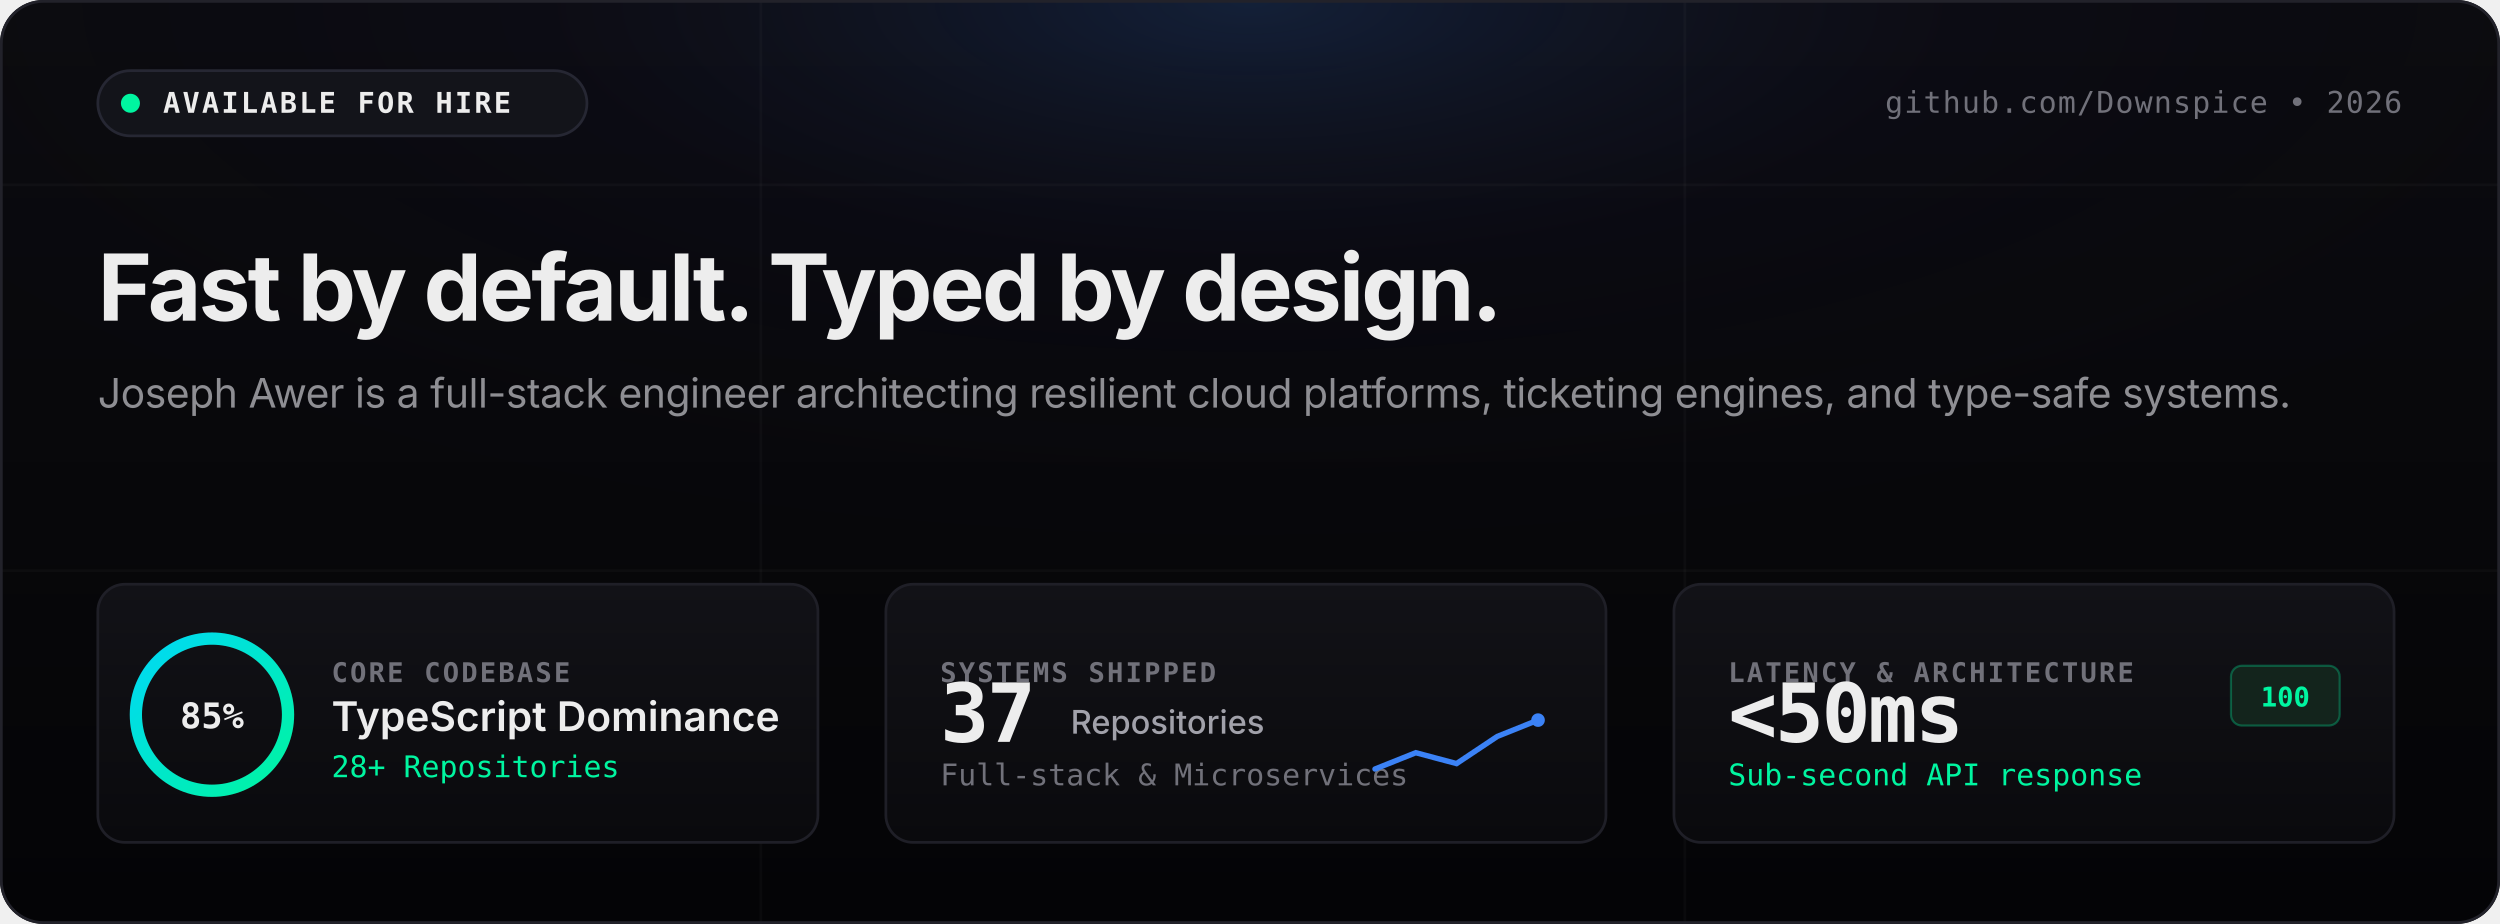
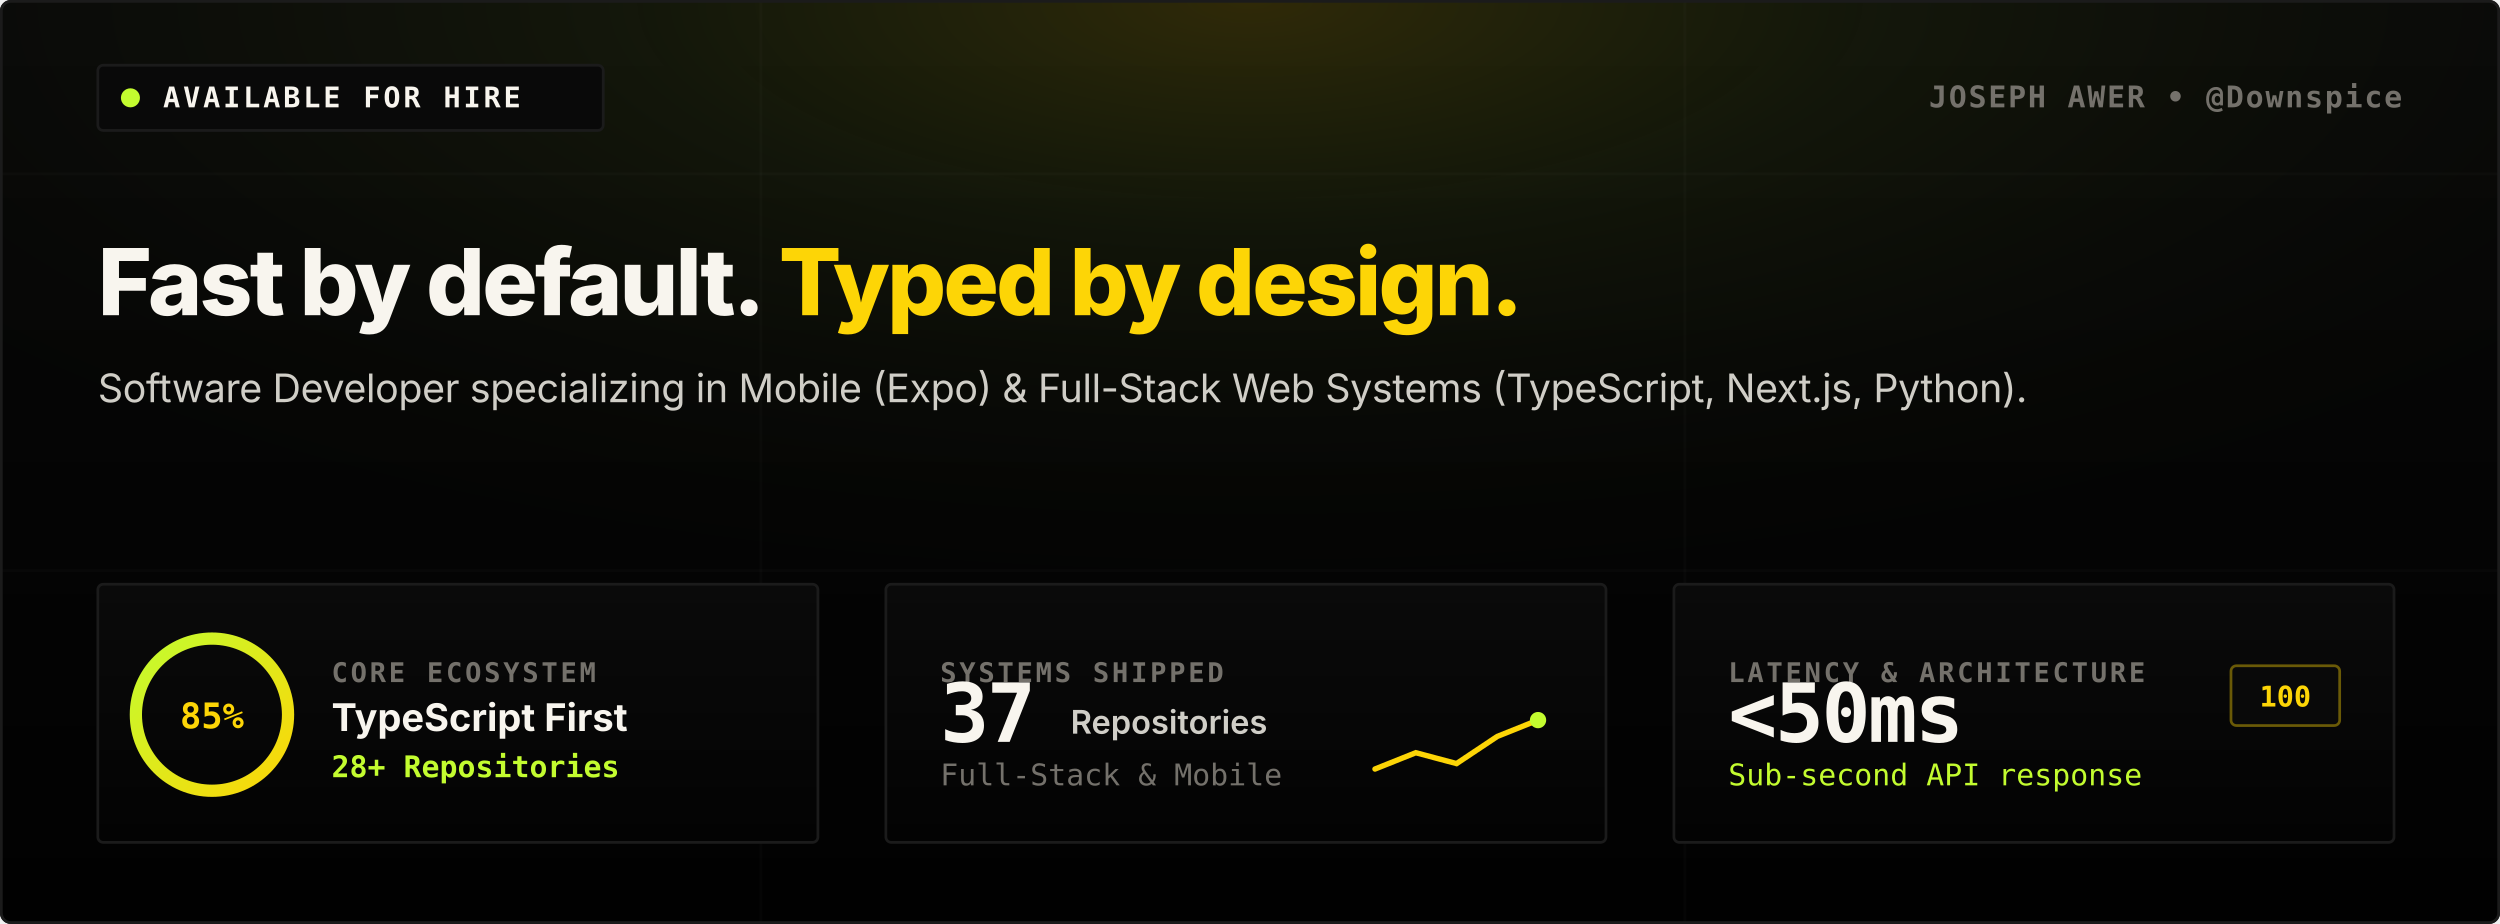
<svg xmlns="http://www.w3.org/2000/svg" viewBox="0 0 920 340" width="100%" height="100%">
  <defs>
-     <linearGradient id="framerBg" x1="0%" y1="0%" x2="0%" y2="100%">
-       <stop offset="0%" stop-color="#0b0b0f" />
-       <stop offset="100%" stop-color="#040406" />
+     <linearGradient id="bgGrad" x1="0%" y1="0%" x2="0%" y2="100%">
+       <stop offset="0%" stop-color="#080808" />
+       <stop offset="100%" stop-color="#010101" />
    </linearGradient>
-     <radialGradient id="topGlow" cx="50%" cy="0%" r="70%">
-       <stop offset="0%" stop-color="#3b82f6" stop-opacity="0.18" />
-       <stop offset="40%" stop-color="#1e1b4b" stop-opacity="0.08" />
+     <radialGradient id="topAmbientGlow" cx="50%" cy="0%" r="70%">
+       <stop offset="0%" stop-color="#fdd506" stop-opacity="0.16" />
+       <stop offset="35%" stop-color="#c3fc2f" stop-opacity="0.06" />
      <stop offset="100%" stop-color="#000000" stop-opacity="0" />
    </radialGradient>
-     <linearGradient id="topEdgeHighlight" x1="0%" y1="0%" x2="100%" y2="0%">
-       <stop offset="0%" stop-color="#ffffff" stop-opacity="0.05" />
-       <stop offset="50%" stop-color="#ffffff" stop-opacity="0.3" />
-       <stop offset="100%" stop-color="#ffffff" stop-opacity="0.05" />
+     <linearGradient id="topEdgeGold" x1="0%" y1="0%" x2="100%" y2="0%">
+       <stop offset="0%" stop-color="#fdd506" stop-opacity="0.05" />
+       <stop offset="50%" stop-color="#fdd506" stop-opacity="0.5" />
+       <stop offset="100%" stop-color="#c3fc2f" stop-opacity="0.05" />
    </linearGradient>
    <linearGradient id="metricCardBg" x1="0%" y1="0%" x2="0%" y2="100%">
-       <stop offset="0%" stop-color="#121217" />
-       <stop offset="100%" stop-color="#0a0a0d" />
+       <stop offset="0%" stop-color="#0a0a0a" />
+       <stop offset="100%" stop-color="#030303" />
    </linearGradient>
-     <linearGradient id="gaugeGrad" x1="0%" y1="100%" x2="100%" y2="0%">
-       <stop offset="0%" stop-color="#00F5A0" />
-       <stop offset="100%" stop-color="#00D8F6" />
+     <linearGradient id="goldLime" x1="0%" y1="100%" x2="100%" y2="0%">
+       <stop offset="0%" stop-color="#fdd506" />
+       <stop offset="100%" stop-color="#c3fc2f" />
    </linearGradient>
-     <filter id="framerGlow" x="-20%" y="-20%" width="140%" height="140%">
-       <feGaussianBlur stdDeviation="4" result="blur" />
-       <feComposite in="SourceGraphic" in2="blur" operator="over" />
-     </filter>
+     <linearGradient id="textGold" x1="0%" y1="0%" x2="100%" y2="0%">
+       <stop offset="0%" stop-color="#f8f5ee" />
+       <stop offset="60%" stop-color="#fdd506" />
+       <stop offset="100%" stop-color="#c3fc2f" />
+     </linearGradient>
  </defs>
  <style>
    .font-sans { font-family: -apple-system, BlinkMacSystemFont, 'Inter', 'SF Pro Display', 'Segoe UI', Roboto, sans-serif; }
    .font-mono { font-family: 'JetBrains Mono', 'SFMono-Regular', Menlo, Monaco, Consolas, monospace; }

-     /* Framer Precision Ambient Animation */
-     @keyframes subtleGlow {
-       0%, 100% { opacity: 0.14; }
-       50% { opacity: 0.22; }
+     @keyframes ambientBreath {
+       0%, 100% { opacity: 0.16; }
+       50% { opacity: 0.26; }
    }

-     .ambient-light {
-       animation: subtleGlow 6s ease-in-out infinite;
+     .ambient-glow {
+       animation: ambientBreath 5s ease-in-out infinite;
    }

-     @keyframes liveDot {
-       0%, 100% { opacity: 1; }
-       50% { opacity: 0.35; }
+     @keyframes liveBeacon {
+       0%, 100% { opacity: 1; transform: scale(1); }
+       50% { opacity: 0.35; transform: scale(0.9); }
    }

    .live-dot {
-       animation: liveDot 2s ease-in-out infinite;
+       animation: liveBeacon 2s ease-in-out infinite;
+       transform-origin: center;
    }

-     @keyframes gaugeSweep {
+     @keyframes sweepGauge {
      0% { stroke-dashoffset: 220; }
      100% { stroke-dashoffset: 45; }
    }

    .gauge-circle {
      stroke-dasharray: 220;
-       animation: gaugeSweep 2s cubic-bezier(0.16, 1, 0.3, 1) forwards;
+       animation: sweepGauge 2s cubic-bezier(0.16, 1, 0.3, 1) forwards;
    }
  </style>
-   <rect width="920" height="340" rx="16" fill="url(#framerBg)" />
-   <rect width="920" height="340" rx="16" fill="url(#topGlow)" class="ambient-light" />
-   <g stroke="#ffffff" stroke-opacity="0.025" stroke-width="1">
-     <line x1="0" y1="68" x2="920" y2="68" />
+   <rect width="920" height="340" rx="4" fill="url(#bgGrad)" />
+   <rect width="920" height="340" rx="4" fill="url(#topAmbientGlow)" class="ambient-glow" />
+   <g stroke="#f8f5ee" stroke-opacity="0.02" stroke-width="1">
+     <line x1="0" y1="64" x2="920" y2="64" />
    <line x1="0" y1="210" x2="920" y2="210" />
    <line x1="280" y1="0" x2="280" y2="340" />
    <line x1="620" y1="0" x2="620" y2="340" />
  </g>
-   <rect x="0.5" y="0.5" width="919" height="339" rx="15.5" fill="none" stroke="#22222a" stroke-width="1" />
-   <line x1="30" y1="1" x2="890" y2="1" stroke="url(#topEdgeHighlight)" stroke-width="1" />
-   <g transform="translate(36, 26)">
-     <rect width="180" height="24" rx="12" fill="#13141a" stroke="#262733" stroke-width="1" />
-     <circle cx="12" cy="12" r="3.5" fill="#00F5A0" class="live-dot" />
-     <text x="24" y="15.5" font-size="10.5" font-weight="600" fill="#EDEDED" class="font-mono" letter-spacing="0.08em">AVAILABLE FOR HIRE</text>
-     <text x="848" y="15.5" font-size="11" font-weight="500" fill="#71717A" class="font-mono" text-anchor="end" letter-spacing="0.04em">
-       github.com/Downspice • 2026
+   <rect x="0.5" y="0.5" width="919" height="339" rx="3.5" fill="none" stroke="#1b1b1b" stroke-width="1" />
+   <line x1="20" y1="1" x2="900" y2="1" stroke="url(#topEdgeGold)" stroke-width="1.2" />
+   <g transform="translate(36, 24)">
+     <rect width="186" height="24" rx="2" fill="#090909" stroke="#1b1b1b" stroke-width="1" />
+     <circle cx="12" cy="12" r="3.5" fill="#c3fc2f" class="live-dot" />
+     <text x="24" y="15.5" font-size="10.5" font-weight="700" fill="#f8f5ee" class="font-mono" letter-spacing="0.1em">AVAILABLE FOR HIRE</text>
+     <text x="848" y="15.5" font-size="11" font-weight="600" fill="#74716b" class="font-mono" text-anchor="end" letter-spacing="0.06em">
+       JOSEPH AWER • @Downspice
    </text>
  </g>
-   <g transform="translate(36, 118)">
-     <text x="0" y="0" font-size="34" font-weight="700" fill="#EDEDED" class="font-sans" letter-spacing="-0.03em">
-       Fast by default. Typed by design.
+   <g transform="translate(36, 116)">
+     <text x="0" y="0" font-size="34" font-weight="800" fill="#f8f5ee" class="font-sans" letter-spacing="-0.03em">
+       Fast by default. <tspan fill="#fdd506">Typed by design.</tspan>
    </text>
-     <text x="0" y="32" font-size="15" font-weight="400" fill="#8E8E93" class="font-sans" letter-spacing="-0.01em">
-       Joseph Awer is a full-stack engineer architecting resilient cloud platforms, ticketing engines, and type-safe systems.
+     <text x="0" y="32" font-size="14.5" font-weight="400" fill="#d0cec7" class="font-sans" letter-spacing="-0.01em">
+       Software Developer specializing in Mobile (Expo) &amp; Full-Stack Web Systems (TypeScript, Next.js, Python).
    </text>
  </g>
  <g transform="translate(36, 215)">
    <g transform="translate(0, 0)">
-       <rect width="265" height="95" rx="10" fill="url(#metricCardBg)" stroke="#1F1F27" stroke-width="1" />
-       <line x1="12" y1="1" x2="253" y2="1" stroke="url(#topEdgeHighlight)" stroke-width="0.8" />
+       <rect width="265" height="95" rx="2" fill="url(#metricCardBg)" stroke="#1b1b1b" stroke-width="1" />
+       <line x1="0" y1="0" x2="265" y2="0" stroke="url(#topEdgeGold)" stroke-width="0.8" />
      <g transform="translate(42, 48)">
-         <circle cx="0" cy="0" r="28" fill="none" stroke="#1f1f28" stroke-width="4.5" />
-         <circle cx="0" cy="0" r="28" fill="none" stroke="url(#gaugeGrad)" stroke-width="4.5" stroke-linecap="round" class="gauge-circle" transform="rotate(-90)" />
-         <text x="0" y="5" font-size="13" font-weight="800" fill="#EDEDED" text-anchor="middle" class="font-mono">85%</text>
+         <circle cx="0" cy="0" r="28" fill="none" stroke="#121212" stroke-width="4.5" />
+         <circle cx="0" cy="0" r="28" fill="none" stroke="url(#goldLime)" stroke-width="4.5" stroke-linecap="round" class="gauge-circle" transform="rotate(-90)" />
+         <text x="0" y="5" font-size="13" font-weight="800" fill="#fdd506" text-anchor="middle" class="font-mono">85%</text>
      </g>
      <g transform="translate(86, 36)">
-         <text x="0" y="0" font-size="10" font-weight="600" fill="#71717A" class="font-mono" letter-spacing="0.08em">CORE CODEBASE</text>
-         <text x="0" y="18" font-size="15" font-weight="600" fill="#EDEDED" class="font-sans">TypeScript Dominance</text>
-         <text x="0" y="35" font-size="11" fill="#00F5A0" class="font-mono">28+ Repositories</text>
+         <text x="0" y="0" font-size="10" font-weight="700" fill="#74716b" class="font-mono" letter-spacing="0.1em">CORE ECOSYSTEM</text>
+         <text x="0" y="18" font-size="14" font-weight="700" fill="#f8f5ee" class="font-sans">TypeScript First</text>
+         <text x="0" y="35" font-size="11" font-weight="600" fill="#c3fc2f" class="font-mono">28+ Repositories</text>
      </g>
    </g>
    <g transform="translate(290, 0)">
-       <rect width="265" height="95" rx="10" fill="url(#metricCardBg)" stroke="#1F1F27" stroke-width="1" />
-       <line x1="12" y1="1" x2="253" y2="1" stroke="url(#topEdgeHighlight)" stroke-width="0.8" />
+       <rect width="265" height="95" rx="2" fill="url(#metricCardBg)" stroke="#1b1b1b" stroke-width="1" />
+       <line x1="0" y1="0" x2="265" y2="0" stroke="url(#topEdgeGold)" stroke-width="0.8" />
      <g transform="translate(20, 36)">
-         <text x="0" y="0" font-size="10" font-weight="600" fill="#71717A" class="font-mono" letter-spacing="0.08em">SYSTEMS SHIPPED</text>
+         <text x="0" y="0" font-size="10" font-weight="700" fill="#74716b" class="font-mono" letter-spacing="0.1em">SYSTEMS SHIPPED</text>
        <g transform="translate(0, 22)">
-           <text x="0" y="0" font-size="30" font-weight="800" fill="#EDEDED" class="font-mono" letter-spacing="-0.03em">37</text>
-           <text x="48" y="-3" font-size="12" font-weight="500" fill="#A1A1AA" class="font-sans">Repositories</text>
+           <text x="0" y="0" font-size="30" font-weight="900" fill="#f8f5ee" class="font-mono" letter-spacing="-0.03em">37</text>
+           <text x="48" y="-3" font-size="12" font-weight="600" fill="#d0cec7" class="font-sans">Repositories</text>
        </g>
-         <text x="0" y="38" font-size="11" fill="#71717A" class="font-mono">Full-stack &amp; Microservices</text>
+         <text x="0" y="38" font-size="11" fill="#74716b" class="font-mono">Full-Stack &amp; Mobile</text>
      </g>
      <g transform="translate(180, 48)">
-         <path d="M 0 20 L 15 14 L 30 18 L 45 8 L 60 2" fill="none" stroke="#3b82f6" stroke-width="2" stroke-linecap="round" />
-         <circle cx="60" cy="2" r="2.5" fill="#3b82f6" />
+         <path d="M 0 20 L 15 14 L 30 18 L 45 8 L 60 2" fill="none" stroke="#fdd506" stroke-width="2" stroke-linecap="round" />
+         <circle cx="60" cy="2" r="3" fill="#c3fc2f" />
      </g>
    </g>
    <g transform="translate(580, 0)">
-       <rect width="265" height="95" rx="10" fill="url(#metricCardBg)" stroke="#1F1F27" stroke-width="1" />
-       <line x1="12" y1="1" x2="253" y2="1" stroke="url(#topEdgeHighlight)" stroke-width="0.8" />
+       <rect width="265" height="95" rx="2" fill="url(#metricCardBg)" stroke="#1b1b1b" stroke-width="1" />
+       <line x1="0" y1="0" x2="265" y2="0" stroke="url(#topEdgeGold)" stroke-width="0.8" />
      <g transform="translate(20, 36)">
-         <text x="0" y="0" font-size="10" font-weight="600" fill="#71717A" class="font-mono" letter-spacing="0.08em">LATENCY &amp; ARCHITECTURE</text>
+         <text x="0" y="0" font-size="10" font-weight="700" fill="#74716b" class="font-mono" letter-spacing="0.1em">LATENCY &amp; ARCHITECTURE</text>
        <g transform="translate(0, 22)">
-           <text x="0" y="0" font-size="30" font-weight="800" fill="#EDEDED" class="font-mono" letter-spacing="-0.03em">&lt;50ms</text>
+           <text x="0" y="0" font-size="30" font-weight="900" fill="#f8f5ee" class="font-mono" letter-spacing="-0.03em">&lt;50ms</text>
        </g>
-         <text x="0" y="38" font-size="11" fill="#00F5A0" class="font-mono">Sub-second API response</text>
+         <text x="0" y="38" font-size="11" fill="#c3fc2f" class="font-mono">Sub-second API response</text>
      </g>
      <g transform="translate(205, 30)">
-         <rect width="40" height="22" rx="4" fill="#13241c" stroke="#00F5A0" stroke-opacity="0.3" stroke-width="0.8" />
-         <text x="20" y="15" font-size="10" font-weight="700" fill="#00F5A0" text-anchor="middle" class="font-mono">100</text>
+         <rect width="40" height="22" rx="2" fill="#090909" stroke="#fdd506" stroke-opacity="0.4" stroke-width="1" />
+         <text x="20" y="15" font-size="10.5" font-weight="800" fill="#fdd506" text-anchor="middle" class="font-mono">100</text>
      </g>
    </g>
  </g>
</svg>
